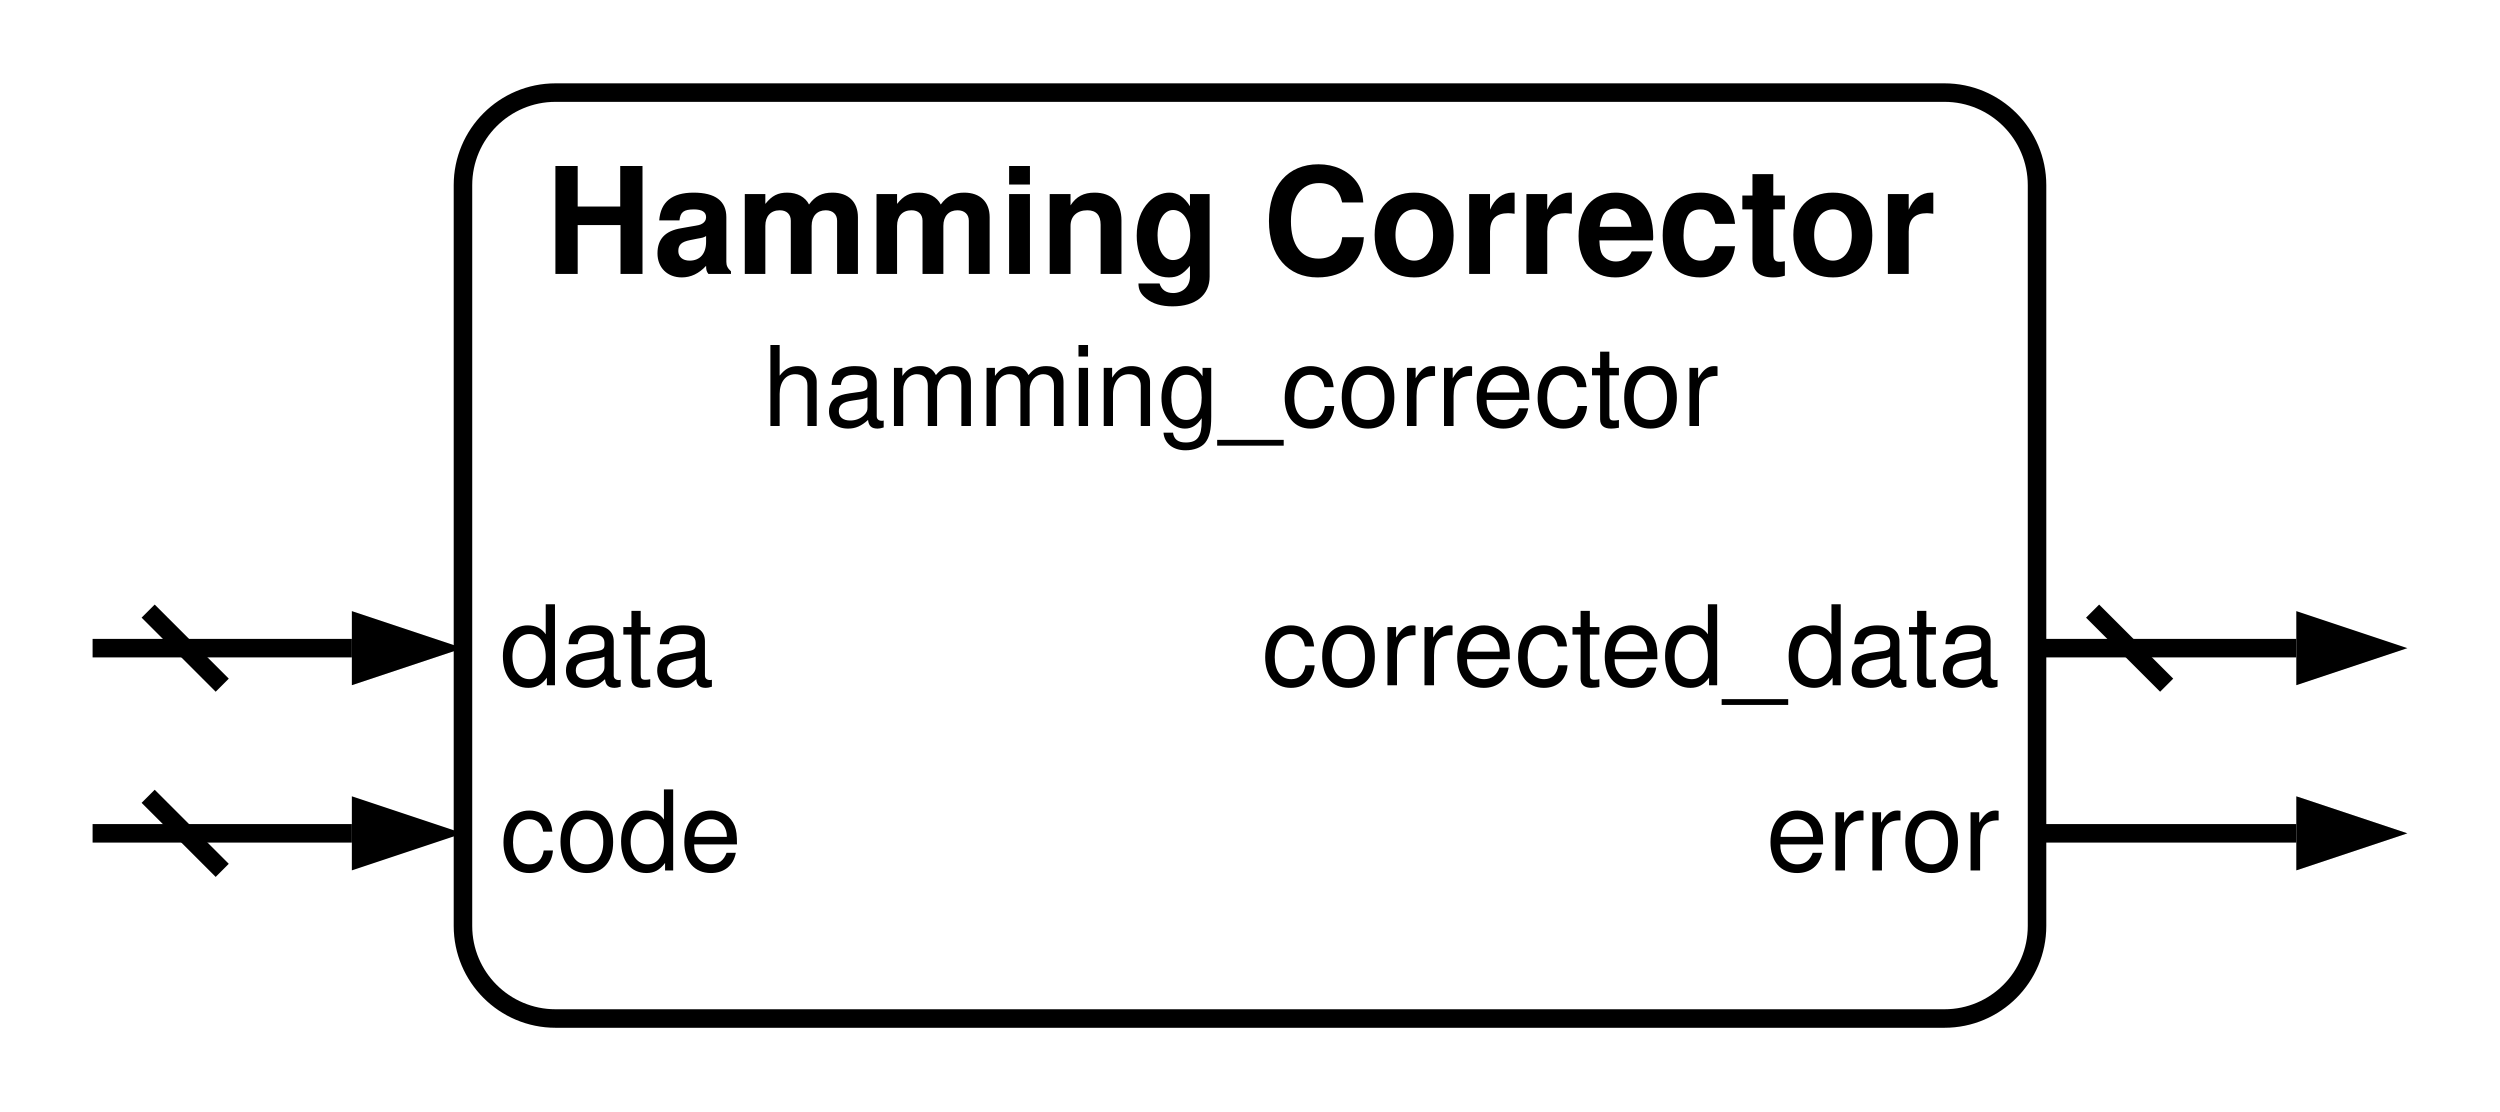
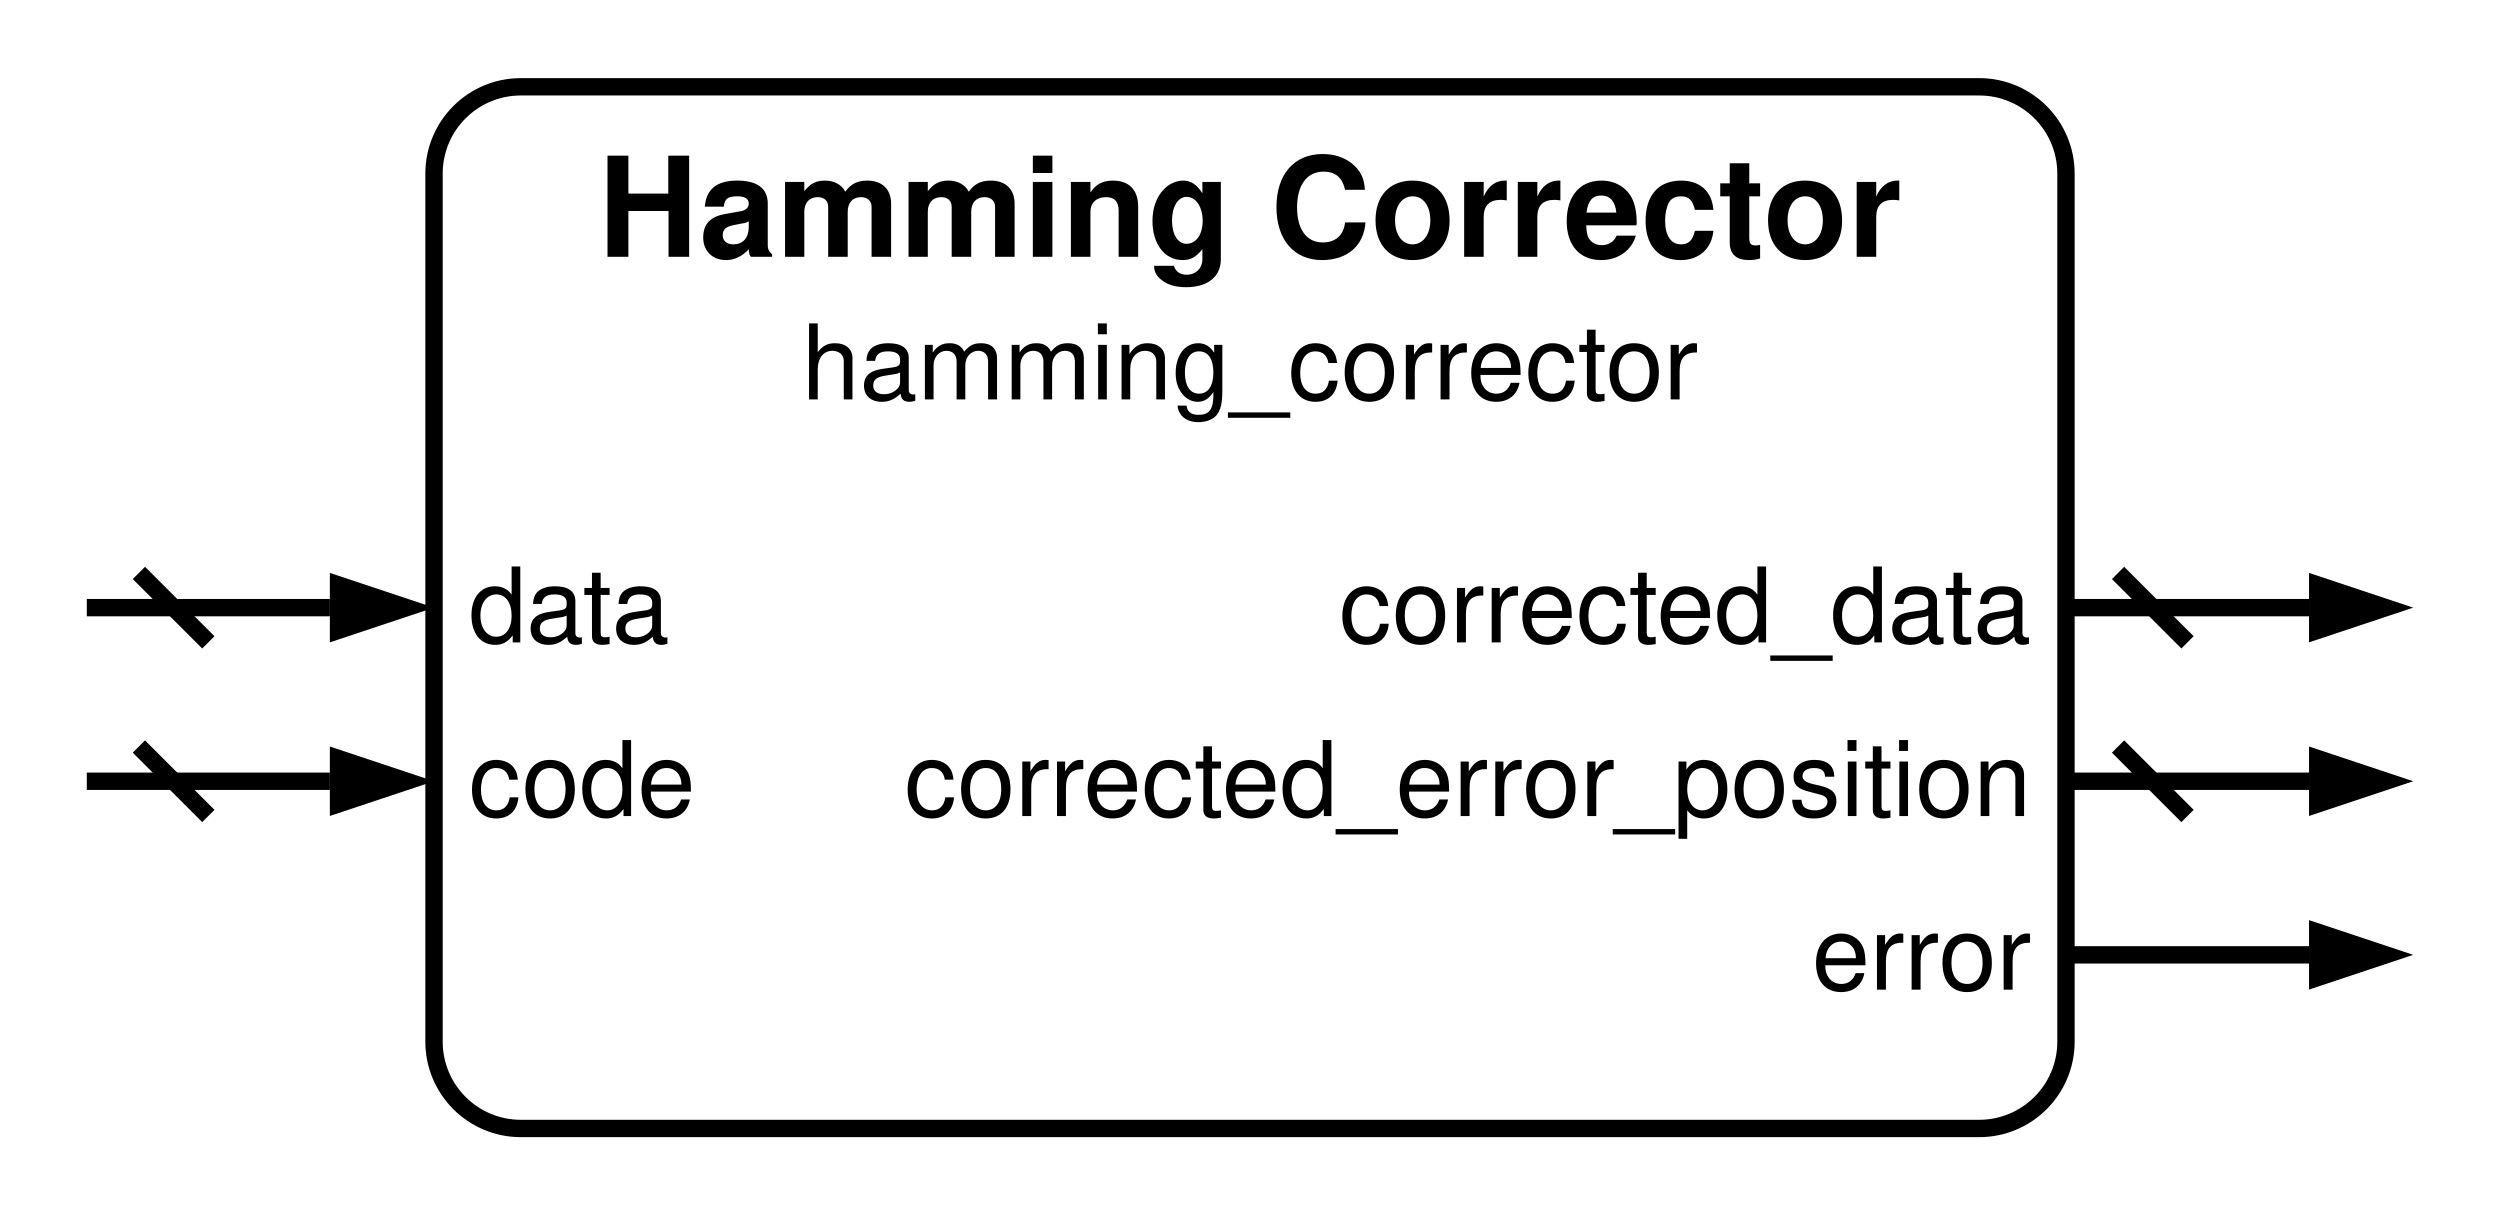
- <svg xmlns="http://www.w3.org/2000/svg" width="270" height="120" viewBox="0 0 135 60">
-   <rect x="25" y="5" width="85" height="50" fill="none" stroke="black" stroke-width="1" rx="5" />
-   <text x="67" y="12" text-anchor="middle" dominant-baseline="middle" font-family="Helvetica" font-size="8" font-weight="bold" fill="black">Hamming Corrector</text>
-   <text x="67" y="21" text-anchor="middle" dominant-baseline="middle" font-family="Helvetica" font-size="6" font-weight="regular" fill="black">hamming_corrector</text>
+ <svg xmlns="http://www.w3.org/2000/svg" width="288" height="140" viewBox="0 0 144 70">
+   <rect x="25" y="5" width="94" height="60" fill="none" stroke="black" stroke-width="1" rx="5" />
+   <text x="72" y="12" text-anchor="middle" dominant-baseline="middle" font-family="Helvetica" font-size="8" font-weight="bold" fill="black">Hamming Corrector</text>
+   <text x="72" y="21" text-anchor="middle" dominant-baseline="middle" font-family="Helvetica" font-size="6" font-weight="regular" fill="black">hamming_corrector</text>
  <text x="27" y="35" text-anchor="start" dominant-baseline="middle" font-family="Helvetica" font-size="6" font-weight="regular" fill="black">data</text>
  <line x1="19" y1="35" x2="5" y2="35" stroke="black" stroke-width="1" />
  <path d="M 25 35 l -6 +2.0 v -4 z" fill="black" />
  <line x1="8" y1="33" x2="12" y2="37" stroke="black" stroke-width="1" />
-   <text x="108" y="35" text-anchor="end" dominant-baseline="middle" font-family="Helvetica" font-size="6" font-weight="regular" fill="black">corrected_data</text>
-   <line x1="110" y1="35" x2="124" y2="35" stroke="black" stroke-width="1" />
-   <path d="M 130 35 l -6 +2.0 v -4 z" fill="black" />
-   <line x1="113" y1="33" x2="117" y2="37" stroke="black" stroke-width="1" />
+   <text x="117" y="35" text-anchor="end" dominant-baseline="middle" font-family="Helvetica" font-size="6" font-weight="regular" fill="black">corrected_data</text>
+   <line x1="119" y1="35" x2="133" y2="35" stroke="black" stroke-width="1" />
+   <path d="M 139 35 l -6 +2.0 v -4 z" fill="black" />
+   <line x1="122" y1="33" x2="126" y2="37" stroke="black" stroke-width="1" />
  <text x="27" y="45" text-anchor="start" dominant-baseline="middle" font-family="Helvetica" font-size="6" font-weight="regular" fill="black">code</text>
  <line x1="19" y1="45" x2="5" y2="45" stroke="black" stroke-width="1" />
  <path d="M 25 45 l -6 +2.0 v -4 z" fill="black" />
  <line x1="8" y1="43" x2="12" y2="47" stroke="black" stroke-width="1" />
-   <text x="108" y="45" text-anchor="end" dominant-baseline="middle" font-family="Helvetica" font-size="6" font-weight="regular" fill="black">error</text>
-   <line x1="110" y1="45" x2="124" y2="45" stroke="black" stroke-width="1" />
-   <path d="M 130 45 l -6 +2.0 v -4 z" fill="black" />
+   <text x="117" y="45" text-anchor="end" dominant-baseline="middle" font-family="Helvetica" font-size="6" font-weight="regular" fill="black">corrected_error_position</text>
+   <line x1="119" y1="45" x2="133" y2="45" stroke="black" stroke-width="1" />
+   <path d="M 139 45 l -6 +2.0 v -4 z" fill="black" />
+   <line x1="122" y1="43" x2="126" y2="47" stroke="black" stroke-width="1" />
+   <text x="117" y="55" text-anchor="end" dominant-baseline="middle" font-family="Helvetica" font-size="6" font-weight="regular" fill="black">error</text>
+   <line x1="119" y1="55" x2="133" y2="55" stroke="black" stroke-width="1" />
+   <path d="M 139 55 l -6 +2.0 v -4 z" fill="black" />
  <style>
      @media (prefers-color-scheme: dark) {
        :root {
          filter: invert(100%) hue-rotate(180deg);
        }
      }
    </style>
</svg>
